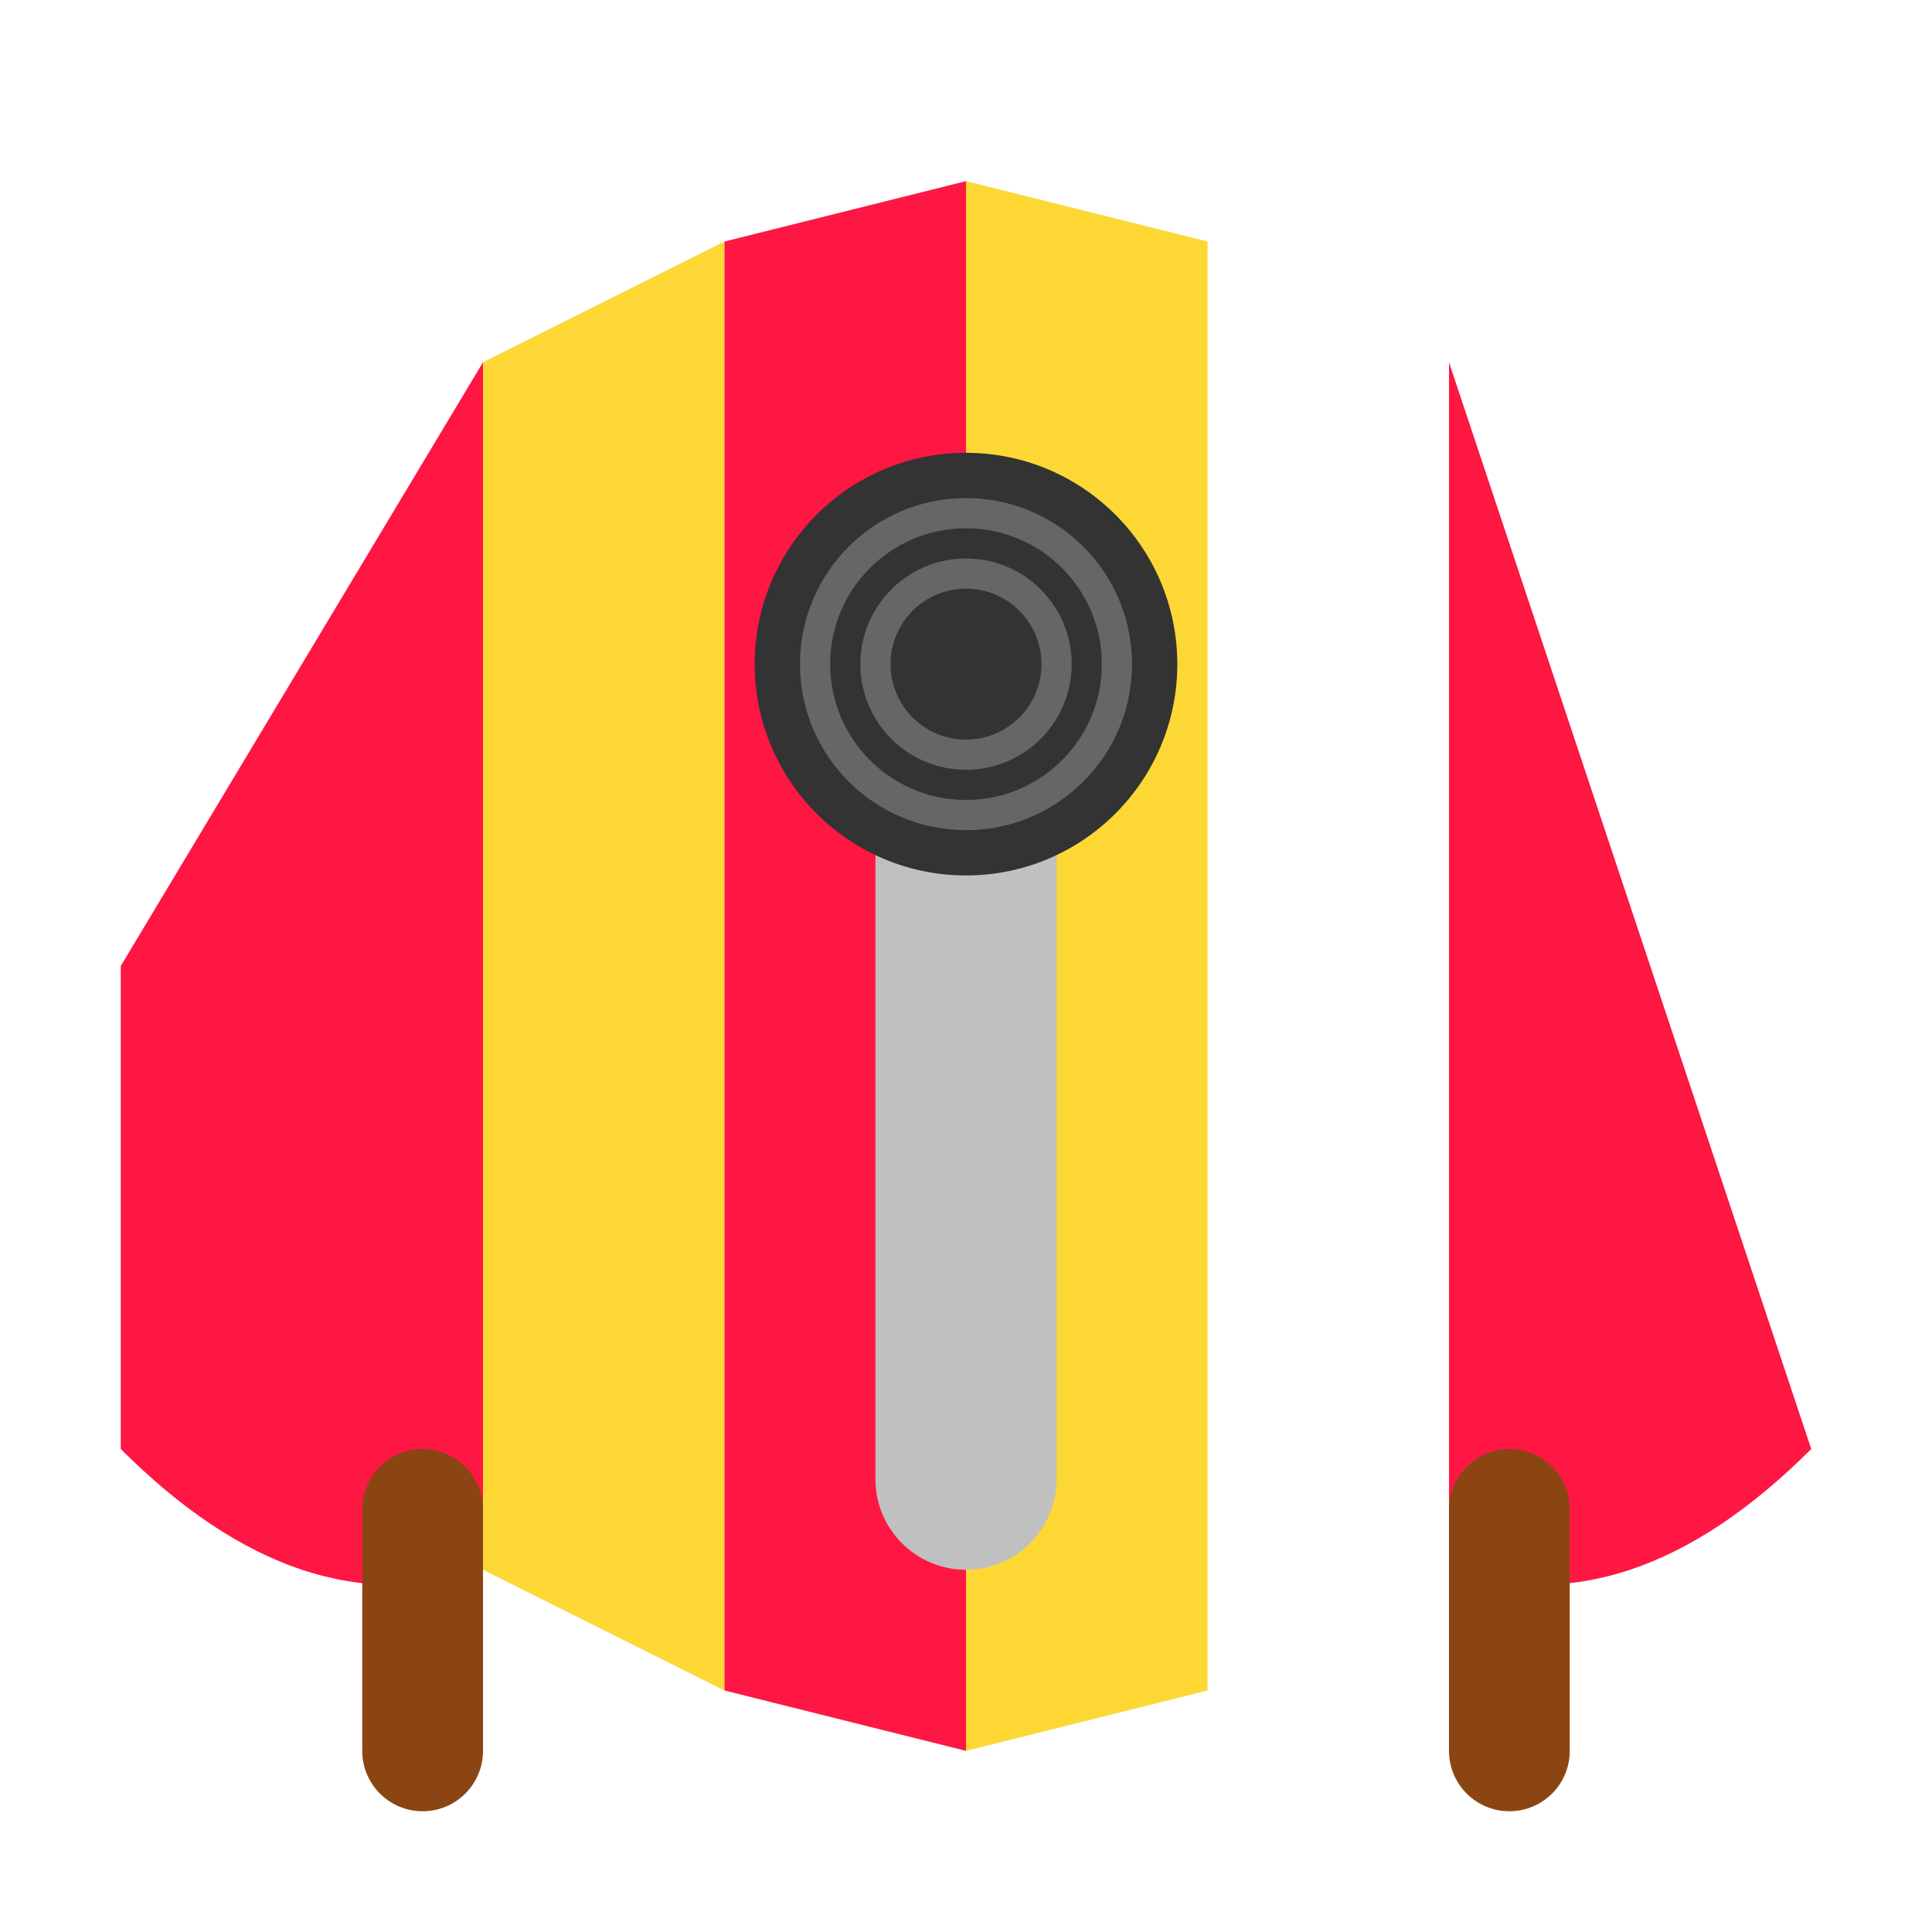
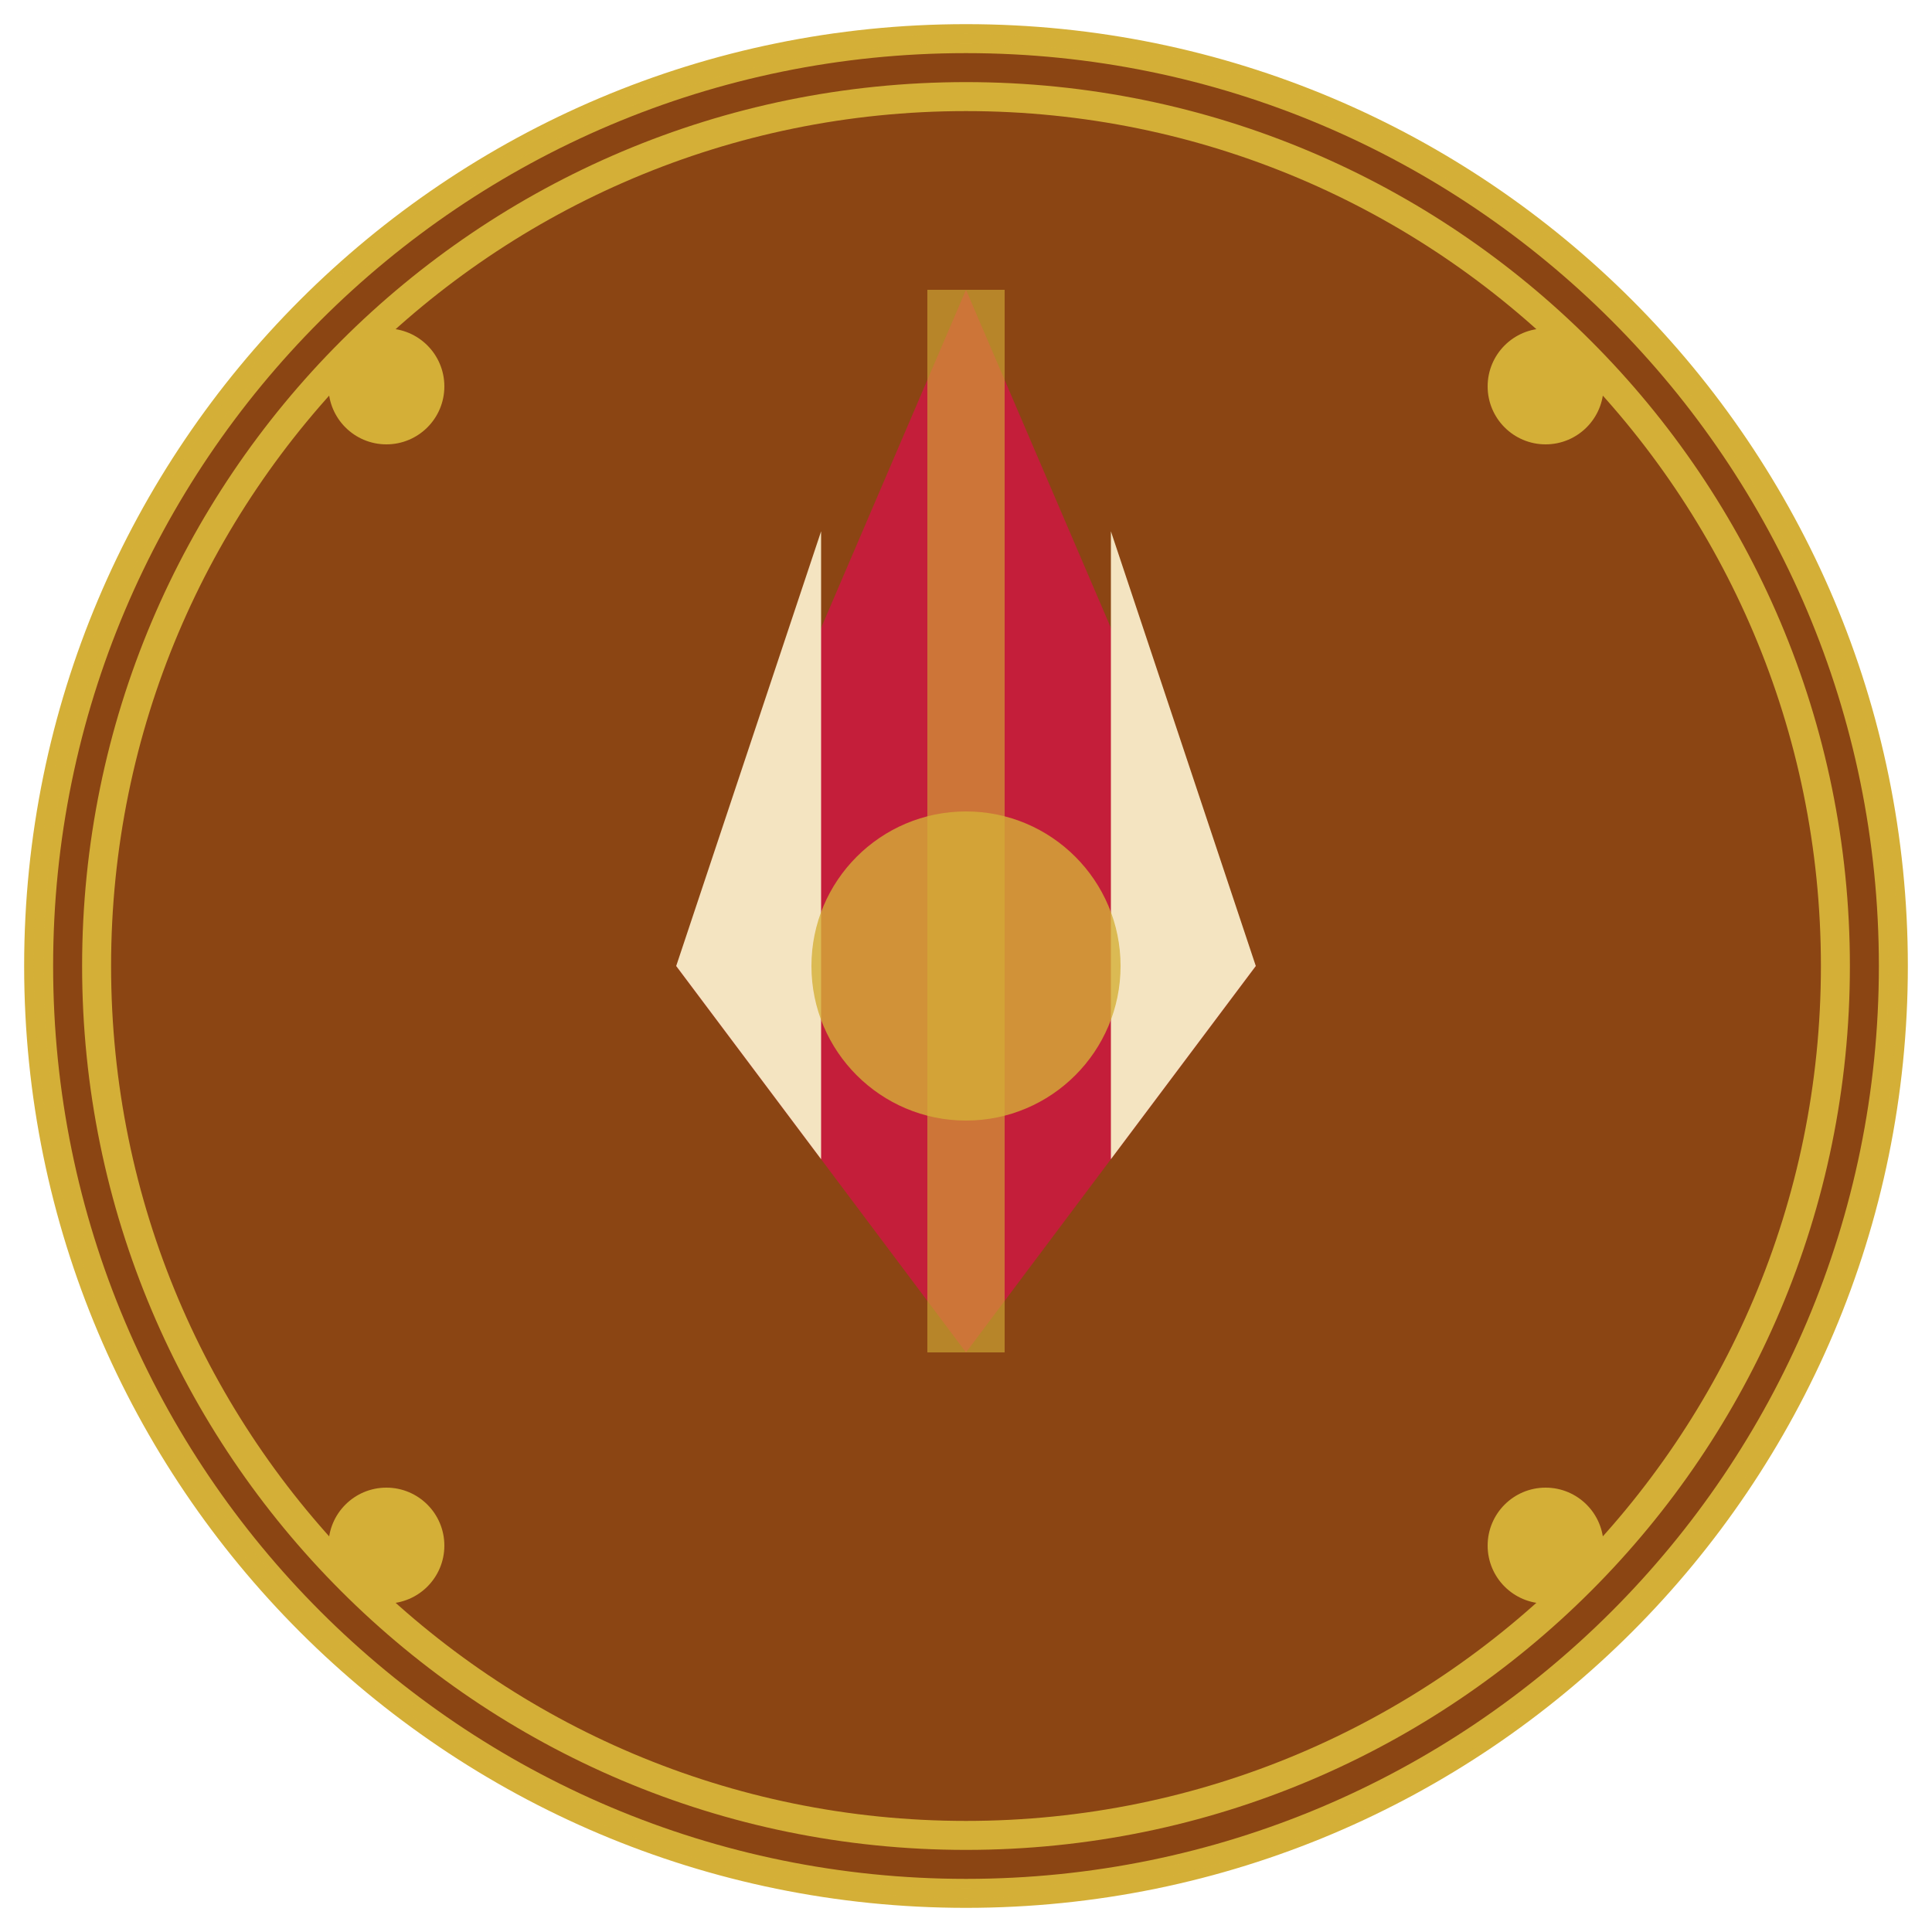
- <svg xmlns="http://www.w3.org/2000/svg" width="32" height="32" viewBox="0 0 32 32" fill="none">
+ <svg xmlns="http://www.w3.org/2000/svg" viewBox="0 0 100 100">
  <defs>
    <style>
-       .tent-stripe { fill: #FF1744; }
-       .tent-stripe-2 { fill: #FDD835; }
-       .tent-pole { fill: #8B4513; }
-       .microphone-stand { fill: #C0C0C0; }
-       .microphone-head { fill: #333333; }
+       .circus-bg { fill: #8B4513; }
+       .circus-accent { fill: #D4AF37; }
+       .circus-border { fill: none; stroke: #D4AF37; stroke-width: 1.5; }
+       .tent-base { fill: #C41E3A; }
+       .tent-stripe { fill: #F4E4C1; }
    </style>
  </defs>
-   <path class="tent-stripe" d="M 2 16 L 8 6 L 8 26 Q 5 27 2 24 Z" />
-   <path class="tent-stripe-2" d="M 8 6 L 12 4 L 12 28 L 8 26 Z" />
-   <path class="tent-stripe" d="M 12 4 L 16 3 L 16 29 L 12 28 Z" />
-   <path class="tent-stripe-2" d="M 16 3 L 20 4 L 20 28 L 16 29 Z" />
-   <path class="tent-stripe" d="M 20 4 L 24 6 L 24 26 Q 27 27 30 24 L 24 6 Z" />
-   <rect class="tent-pole" x="6" y="24" width="2" height="6" rx="1" />
-   <rect class="tent-pole" x="24" y="24" width="2" height="6" rx="1" />
-   <rect class="microphone-stand" x="14.5" y="12" width="3" height="14" rx="1.5" />
-   <circle class="microphone-head" cx="16" cy="11" r="3.5" />
-   <circle cx="16" cy="11" r="2.5" fill="none" stroke="#666" stroke-width="0.5" />
-   <circle cx="16" cy="11" r="1.5" fill="none" stroke="#666" stroke-width="0.5" />
+   <circle cx="50" cy="50" r="48" class="circus-bg" />
+   <circle cx="50" cy="50" r="48" class="circus-border" />
+   <circle cx="50" cy="50" r="45" class="circus-border" />
+   <g id="tent">
+     <polygon points="50,15 35,50 50,70 65,50" class="tent-base" />
+     <polygon points="42.5,27.5 35,50 42.5,60" class="tent-stripe" />
+     <polygon points="57.5,27.5 65,50 57.5,60" class="tent-stripe" />
+     <rect x="48" y="15" width="4" height="55" fill="#D4AF37" opacity="0.6" />
+   </g>
+   <circle cx="20" cy="20" r="3" class="circus-accent" />
+   <circle cx="80" cy="20" r="3" class="circus-accent" />
+   <circle cx="20" cy="80" r="3" class="circus-accent" />
+   <circle cx="80" cy="80" r="3" class="circus-accent" />
+   <circle cx="50" cy="50" r="8" class="circus-accent" opacity="0.8" />
+   <circle cx="50" cy="50" r="48" fill="none" stroke="#D4AF37" stroke-width="0.5" opacity="0.5" />
</svg>
